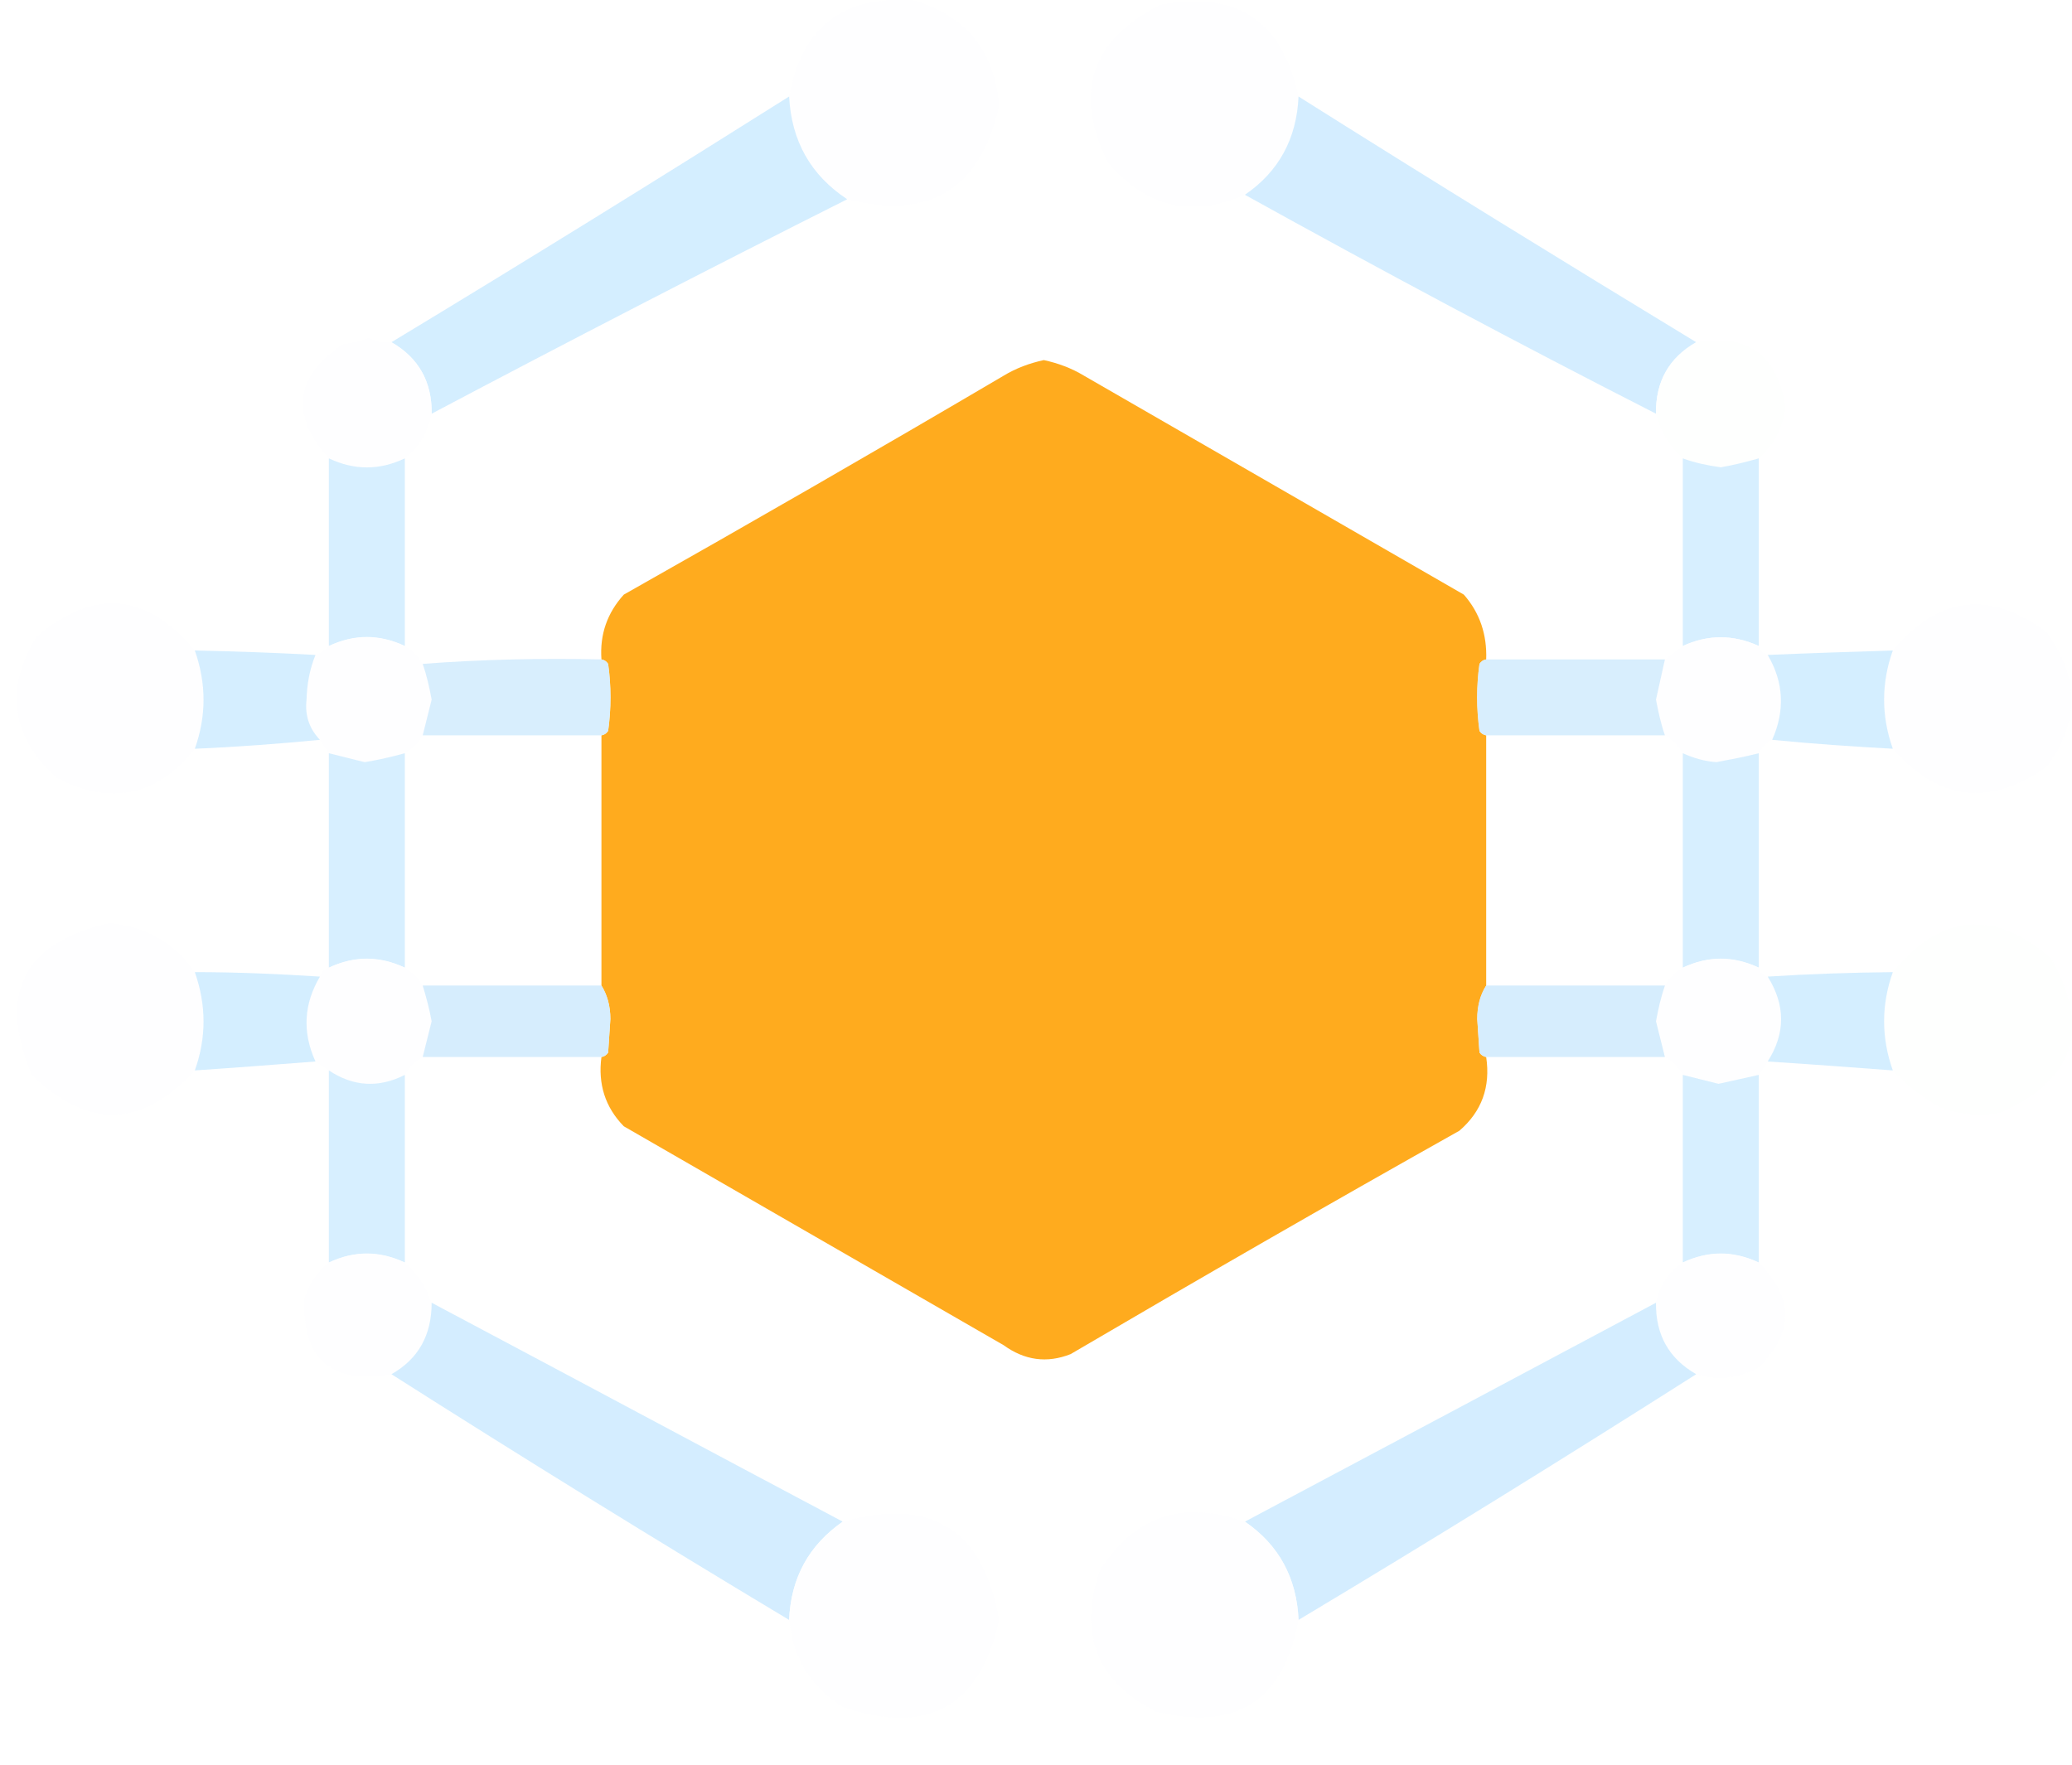
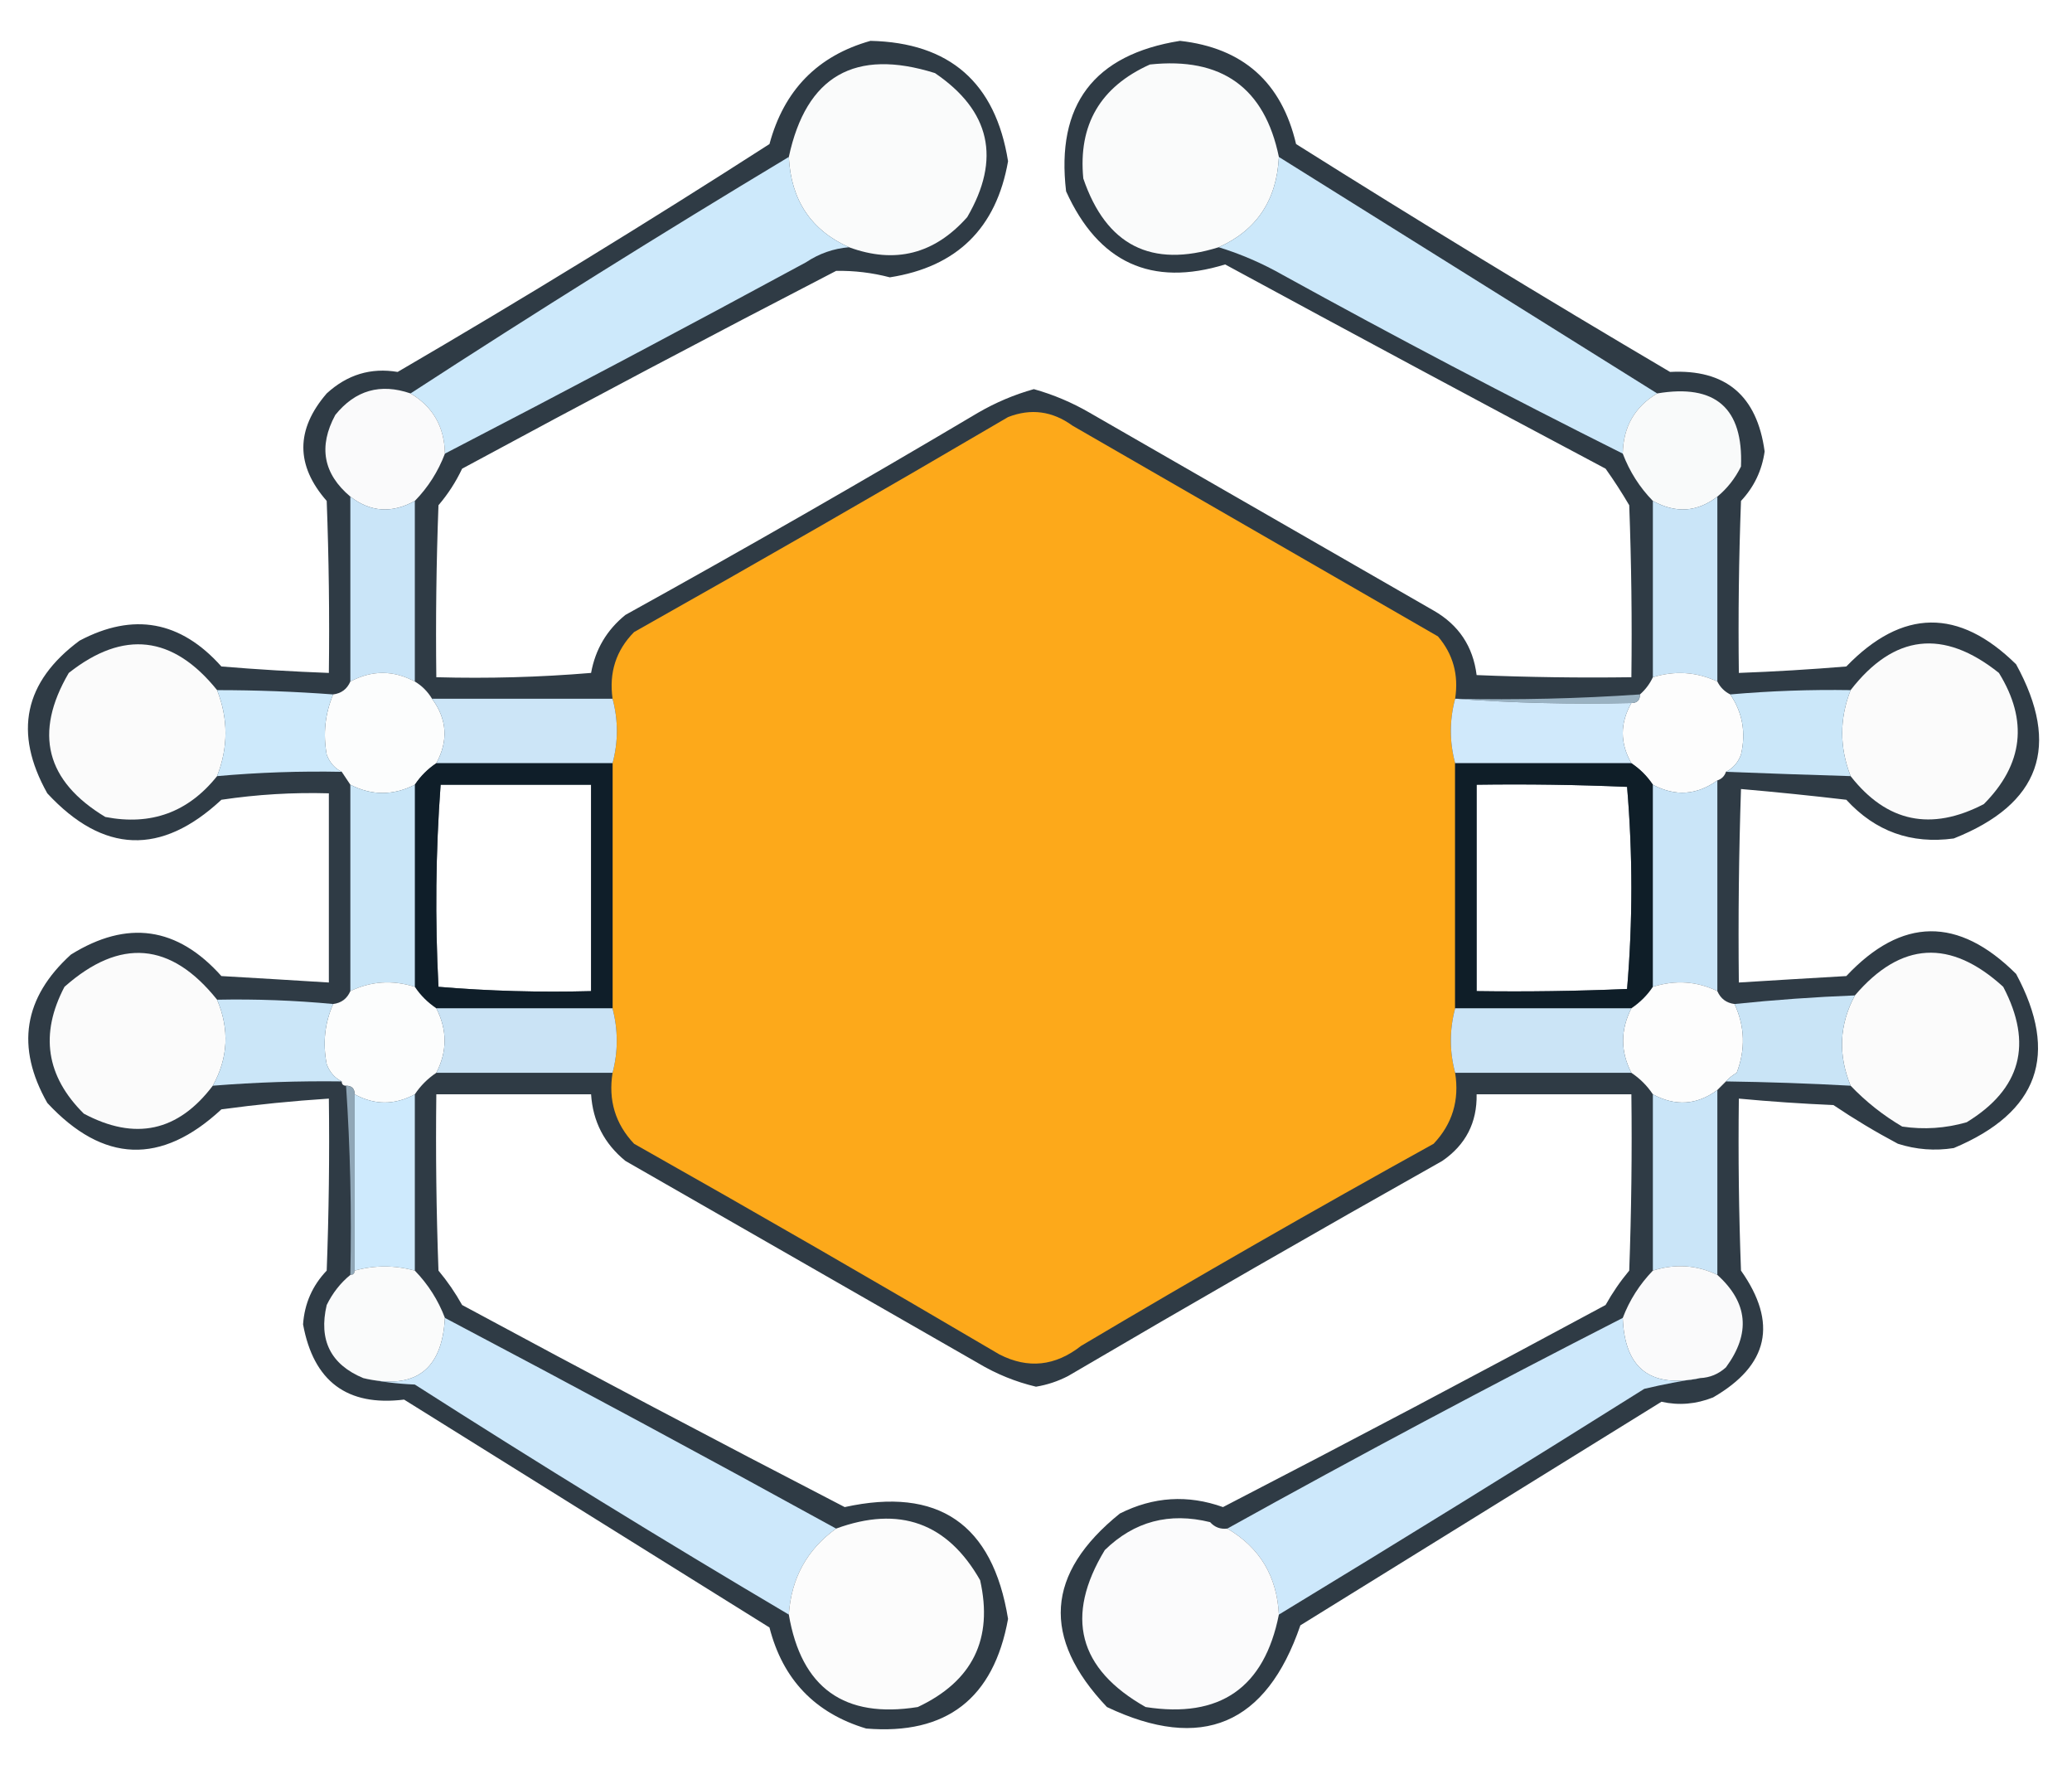
- <svg xmlns="http://www.w3.org/2000/svg" version="1.1" id="Ebene_1" x="0px" y="0px" viewBox="0 0 463.7 395" style="enable-background:new 0 0 463.7 395;" xml:space="preserve">
-   <style type="text/css">
- 	.st0{opacity:0.937;fill-rule:evenodd;clip-rule:evenodd;fill:#FEFEFF;enable-background:new    ;}
- 	.st1{opacity:0.916;fill-rule:evenodd;clip-rule:evenodd;fill:#D0ECFF;enable-background:new    ;}
- 	.st2{opacity:0.925;fill-rule:evenodd;clip-rule:evenodd;fill:#D0ECFF;enable-background:new    ;}
- 	.st3{opacity:0.922;fill-rule:evenodd;clip-rule:evenodd;fill:#FEFEFF;enable-background:new    ;}
- 	.st4{opacity:0.926;fill-rule:evenodd;clip-rule:evenodd;fill:#FEFFFE;enable-background:new    ;}
- 	.st5{opacity:0.982;fill-rule:evenodd;clip-rule:evenodd;fill:#FFAA1A;enable-background:new    ;}
- 	.st6{opacity:0.854;fill-rule:evenodd;clip-rule:evenodd;fill:#D0ECFF;enable-background:new    ;}
- 	.st7{opacity:0.933;fill-rule:evenodd;clip-rule:evenodd;fill:#FEFEFF;enable-background:new    ;}
- 	.st8{opacity:0.934;fill-rule:evenodd;clip-rule:evenodd;fill:#FEFEFF;enable-background:new    ;}
- 	.st9{opacity:0.967;fill-rule:evenodd;clip-rule:evenodd;fill:#FEFEFF;enable-background:new    ;}
- 	.st10{opacity:0.971;fill-rule:evenodd;clip-rule:evenodd;fill:#FEFEFF;enable-background:new    ;}
- 	.st11{opacity:0.902;fill-rule:evenodd;clip-rule:evenodd;fill:#D0ECFF;enable-background:new    ;}
- 	.st12{opacity:0.903;fill-rule:evenodd;clip-rule:evenodd;fill:#D0ECFF;enable-background:new    ;}
- 	.st13{opacity:0.86;fill-rule:evenodd;clip-rule:evenodd;fill:#D2EBFD;enable-background:new    ;}
- 	.st14{opacity:0.862;fill-rule:evenodd;clip-rule:evenodd;fill:#D2EBFD;enable-background:new    ;}
- 	.st15{opacity:0.855;fill-rule:evenodd;clip-rule:evenodd;fill:#D0ECFF;enable-background:new    ;}
- 	.st16{opacity:0.931;fill-rule:evenodd;clip-rule:evenodd;fill:#FEFEFF;enable-background:new    ;}
- 	.st17{opacity:0.935;fill-rule:evenodd;clip-rule:evenodd;fill:#FEFFFE;enable-background:new    ;}
- 	.st18{opacity:0.97;fill-rule:evenodd;clip-rule:evenodd;fill:#FEFEFF;enable-background:new    ;}
- 	.st19{opacity:0.972;fill-rule:evenodd;clip-rule:evenodd;fill:#FEFEFF;enable-background:new    ;}
- 	.st20{opacity:0.907;fill-rule:evenodd;clip-rule:evenodd;fill:#D0ECFF;enable-background:new    ;}
- 	.st21{opacity:0.909;fill-rule:evenodd;clip-rule:evenodd;fill:#D0ECFF;enable-background:new    ;}
- 	.st22{opacity:0.916;fill-rule:evenodd;clip-rule:evenodd;fill:#D2EBFD;enable-background:new    ;}
- 	.st23{opacity:0.917;fill-rule:evenodd;clip-rule:evenodd;fill:#D2EBFD;enable-background:new    ;}
- 	.st24{opacity:0.852;fill-rule:evenodd;clip-rule:evenodd;fill:#D0ECFF;enable-background:new    ;}
- 	.st25{opacity:0.853;fill-rule:evenodd;clip-rule:evenodd;fill:#D0ECFF;enable-background:new    ;}
- 	.st26{opacity:0.92;fill-rule:evenodd;clip-rule:evenodd;fill:#FEFEFF;enable-background:new    ;}
- 	.st27{opacity:0.922;fill-rule:evenodd;clip-rule:evenodd;fill:#D0ECFF;enable-background:new    ;}
- 	.st28{opacity:0.918;fill-rule:evenodd;clip-rule:evenodd;fill:#D0ECFF;enable-background:new    ;}
- 	.st29{opacity:0.94;fill-rule:evenodd;clip-rule:evenodd;fill:#FEFEFF;enable-background:new    ;}
- 	.st30{opacity:0.938;fill-rule:evenodd;clip-rule:evenodd;fill:#FEFEFF;enable-background:new    ;}
- </style>
+ <svg xmlns="http://www.w3.org/2000/svg" version="1.1" width="482px" height="416px" style="shape-rendering:geometricPrecision; text-rendering:geometricPrecision; image-rendering:optimizeQuality; fill-rule:evenodd; clip-rule:evenodd">
  <g>
-     <path class="st0" d="M189.6,44.6c-8.2-5.4-12.5-13.1-13-23c2.8-15.6,12.1-22.7,28-21.5c11.6,3.5,18,11.3,19,23.5   C219.5,42.3,208.1,49.3,189.6,44.6z" />
+     <path style="opacity:0.85" fill="#0a1924" d="M 202.5,9.5 C 220.922,9.92 231.589,19.253 234.5,37.5C 231.769,53.064 222.602,62.064 207,64.5C 202.862,63.419 198.695,62.919 194.5,63C 165.342,78.079 136.342,93.412 107.5,109C 106.04,112.089 104.207,114.922 102,117.5C 101.5,130.829 101.333,144.163 101.5,157.5C 113.518,157.832 125.518,157.499 137.5,156.5C 138.498,151.003 141.165,146.503 145.5,143C 173.091,127.733 200.424,112.066 227.5,96C 231.608,93.612 235.941,91.779 240.5,90.5C 245.059,91.779 249.392,93.612 253.5,96C 280.167,111.333 306.833,126.667 333.5,142C 339.333,145.334 342.667,150.334 343.5,157C 355.495,157.5 367.495,157.667 379.5,157.5C 379.667,144.163 379.5,130.829 379,117.5C 377.291,114.582 375.458,111.748 373.5,109C 343.92,93.294 314.42,77.46 285,61.5C 267.865,66.772 255.531,61.105 248,44.5C 245.623,24.374 254.457,12.707 274.5,9.5C 289.136,11.135 298.136,19.135 301.5,33.5C 330.26,51.6 359.26,69.267 388.5,86.5C 401.406,85.813 408.739,91.979 410.5,105C 409.868,109.43 408.035,113.263 405,116.5C 404.5,129.829 404.333,143.163 404.5,156.5C 412.841,156.19 421.174,155.69 429.5,155C 442.518,141.545 455.685,141.379 469,154.5C 479.438,173.521 474.605,187.021 454.5,195C 444.574,196.358 436.241,193.358 429.5,186C 421.295,185.037 413.129,184.204 405,183.5C 404.5,198.496 404.333,213.496 404.5,228.5C 412.827,227.981 421.16,227.481 429.5,227C 442.386,213.28 455.553,213.113 469,226.5C 479.062,245.226 474.229,258.726 454.5,267C 450.095,267.696 445.761,267.363 441.5,266C 436.302,263.238 431.302,260.238 426.5,257C 419.142,256.684 411.809,256.184 404.5,255.5C 404.333,268.837 404.5,282.171 405,295.5C 413.6,307.701 411.433,317.534 398.5,325C 394.522,326.573 390.522,326.906 386.5,326C 358.5,343.333 330.5,360.667 302.5,378C 294.569,401.133 279.569,407.466 257.5,397C 242.234,380.926 243.234,365.926 260.5,352C 268.305,348.071 276.305,347.571 284.5,350.5C 314.325,335.088 343.991,319.421 373.5,303.5C 375.086,300.659 376.92,297.993 379,295.5C 379.5,281.837 379.667,268.171 379.5,254.5C 367.5,254.5 355.5,254.5 343.5,254.5C 343.618,261.096 340.952,266.263 335.5,270C 306.337,286.414 277.337,303.081 248.5,320C 246.134,321.233 243.634,322.066 241,322.5C 236.228,321.365 231.728,319.532 227.5,317C 200.167,301.333 172.833,285.667 145.5,270C 140.579,265.991 137.912,260.825 137.5,254.5C 125.5,254.5 113.5,254.5 101.5,254.5C 101.333,268.171 101.5,281.837 102,295.5C 104.08,297.993 105.914,300.659 107.5,303.5C 137.009,319.421 166.675,335.088 196.5,350.5C 218.251,345.718 230.918,354.385 234.5,376.5C 231.144,395.034 220.144,403.534 201.5,402C 189.594,398.427 182.094,390.594 179,378.5C 150.667,360.833 122.333,343.167 94,325.5C 80.775,327.12 72.942,321.287 70.5,308C 70.84,303.156 72.673,298.99 76,295.5C 76.5,282.171 76.667,268.837 76.5,255.5C 68.138,256.039 59.805,256.872 51.5,258C 37.501,271 24.001,270.5 11,256.5C 3.634,243.516 5.467,232.016 16.5,222C 29.595,213.859 41.261,215.526 51.5,227C 59.84,227.481 68.173,227.981 76.5,228.5C 76.5,213.833 76.5,199.167 76.5,184.5C 68.12,184.262 59.786,184.762 51.5,186C 37.509,199.031 24.009,198.531 11,184.5C 3.094,170.399 5.594,158.566 18.5,149C 31.018,142.37 42.018,144.37 51.5,155C 59.826,155.69 68.159,156.19 76.5,156.5C 76.667,143.163 76.5,129.829 76,116.5C 68.757,108.24 68.757,99.906 76,91.5C 80.784,87.119 86.284,85.452 92.5,86.5C 121.706,69.465 150.539,51.798 179,33.5C 182.376,20.959 190.209,12.959 202.5,9.5 Z M 102.5,182.5 C 114.167,182.5 125.833,182.5 137.5,182.5C 137.5,198.5 137.5,214.5 137.5,230.5C 125.586,230.821 113.753,230.488 102,229.5C 101.183,213.759 101.35,198.092 102.5,182.5 Z M 343.5,182.5 C 355.171,182.333 366.838,182.5 378.5,183C 379.159,190.757 379.492,198.591 379.5,206.5C 379.492,214.409 379.159,222.243 378.5,230C 366.838,230.5 355.171,230.667 343.5,230.5C 343.5,214.5 343.5,198.5 343.5,182.5 Z" />
  </g>
  <g>
-     <path class="st0" d="M290.6,21.6c-0.4,9.4-4.4,16.7-12,22c-11.8,5.2-22,2.8-30.5-7c-8-15.6-4.1-27.5,11.5-35.5   C276.7-2.2,287,4.6,290.6,21.6z" />
+     <path style="opacity:1" fill="#fafbfb" d="M 197.5,57.5 C 188.657,53.529 183.99,46.529 183.5,36.5C 187.546,17.662 198.88,11.162 217.5,17C 230.399,25.777 232.899,36.943 225,50.5C 217.376,59.1 208.209,61.433 197.5,57.5 Z" />
  </g>
  <g>
-     <path class="st1" d="M176.6,21.6c0.5,9.9,4.8,17.6,13,23c-31.2,15.7-62.2,31.7-93,48c0.1-7.1-2.9-12.5-9-16   C117.4,58.6,147.1,40.2,176.6,21.6z" />
+     <path style="opacity:1" fill="#fafbfb" d="M 297.5,36.5 C 297.008,46.535 292.341,53.535 283.5,57.5C 267.822,62.411 257.322,57.078 252,41.5C 250.795,29.019 255.961,20.186 267.5,15C 284.186,13.222 294.186,20.388 297.5,36.5 Z" />
  </g>
  <g>
-     <path class="st2" d="M290.6,21.6c29.5,18.6,59.2,36.9,89,55c-6.1,3.5-9.1,8.8-9,16c-31-15.8-61.7-32.2-92-49   C286.2,38.4,290.2,31,290.6,21.6z" />
+     <path style="opacity:1" fill="#cde9fb" d="M 183.5,36.5 C 183.99,46.529 188.657,53.529 197.5,57.5C 193.895,57.799 190.561,58.965 187.5,61C 159.631,76.101 131.631,90.934 103.5,105.5C 103.395,99.282 100.728,94.615 95.5,91.5C 124.461,72.68 153.794,54.347 183.5,36.5 Z" />
  </g>
  <g>
-     <path class="st3" d="M87.6,76.6c6.1,3.5,9.1,8.9,9,16c-0.8,4.1-2.8,7.5-6,10c-5.7,2.7-11.3,2.7-17,0c-8.7-9.6-7.7-18.1,3-25.5   c2.1-0.3,4.1-0.8,6-1.5C84.1,76.4,85.8,76.8,87.6,76.6z" />
+     <path style="opacity:1" fill="#cce8fa" d="M 297.5,36.5 C 326.869,54.847 356.203,73.181 385.5,91.5C 380.263,94.635 377.596,99.302 377.5,105.5C 350.905,92.202 324.571,78.369 298.5,64C 293.701,61.265 288.701,59.098 283.5,57.5C 292.341,53.535 297.008,46.535 297.5,36.5 Z" />
  </g>
  <g>
-     <path class="st4" d="M393.6,102.6c-2.8,0.8-5.6,1.5-8.5,2c-2.9-0.4-5.8-1-8.5-2c-3-2.7-5-6-6-10c-0.1-7.2,2.9-12.5,9-16   c11.5-2,18.2,2.8,20,14.5C399,95.8,397,99.6,393.6,102.6z" />
+     <path style="opacity:1" fill="#fafafb" d="M 95.5,91.5 C 100.728,94.615 103.395,99.282 103.5,105.5C 101.916,109.675 99.582,113.341 96.5,116.5C 91.172,119.447 86.172,119.113 81.5,115.5C 75.191,110.188 74.025,103.854 78,96.5C 82.653,90.751 88.486,89.084 95.5,91.5 Z" />
  </g>
  <g>
-     <path class="st5" d="M332.6,147.6c-0.6,0.1-1.1,0.4-1.5,1c-0.7,5-0.7,10,0,15c0.4,0.6,0.9,0.9,1.5,1c0,18.7,0,37.3,0,56   c-1.3,2.1-2,4.6-2,7.5c0.2,2.5,0.3,5,0.5,7.5c0.4,0.6,0.9,0.9,1.5,1c1,6.7-1,12.2-6,16.5c-29.2,16.4-58.2,33.1-87,50   c-5.3,2.1-10.3,1.4-15-2c-28.3-16.3-56.7-32.7-85-49c-4.2-4.3-5.8-9.5-5-15.5c0.6-0.1,1.1-0.4,1.5-1c0.2-2.5,0.3-5,0.5-7.5   c0-2.9-0.7-5.4-2-7.5c0-18.7,0-37.3,0-56c0.6-0.1,1.1-0.4,1.5-1c0.7-5,0.7-10,0-15c-0.4-0.6-0.9-0.9-1.5-1   c-0.4-5.6,1.3-10.4,5-14.5c28.5-16.1,56.8-32.4,85-49c2.8-1.7,5.8-2.8,9-3.5c3.2,0.7,6.2,1.8,9,3.5c28.3,16.3,56.7,32.7,85,49   C331.2,137.2,332.8,142.1,332.6,147.6z" />
+     <path style="opacity:1" fill="#f9fafa" d="M 399.5,115.5 C 394.828,119.113 389.828,119.447 384.5,116.5C 381.418,113.341 379.084,109.675 377.5,105.5C 377.596,99.302 380.263,94.635 385.5,91.5C 399.052,89.224 405.552,94.891 405,108.5C 403.629,111.266 401.796,113.599 399.5,115.5 Z" />
  </g>
  <g>
-     <path class="st6" d="M73.6,102.6c5.7,2.7,11.3,2.7,17,0c0,14,0,28,0,42c-5.7-2.7-11.3-2.7-17,0C73.6,130.6,73.6,116.6,73.6,102.6z" />
+     <path style="opacity:1" fill="#fda91a" d="M 338.5,162.5 C 337.167,167.5 337.167,172.5 338.5,177.5C 338.5,196.5 338.5,215.5 338.5,234.5C 337.167,239.5 337.167,244.5 338.5,249.5C 339.524,255.883 337.857,261.383 333.5,266C 305.909,281.267 278.576,296.934 251.5,313C 245.479,317.732 239.145,318.399 232.5,315C 204.33,298.414 175.997,282.081 147.5,266C 143.143,261.383 141.476,255.883 142.5,249.5C 143.8,244.6 143.8,239.6 142.5,234.5C 142.5,215.5 142.5,196.5 142.5,177.5C 143.833,172.5 143.833,167.5 142.5,162.5C 141.641,156.412 143.307,151.245 147.5,147C 176.663,130.586 205.663,113.919 234.5,97C 239.807,94.925 244.807,95.591 249.5,99C 277.833,115.333 306.167,131.667 334.5,148C 338.028,152.128 339.362,156.961 338.5,162.5 Z" />
  </g>
  <g>
-     <path class="st6" d="M376.6,102.6c2.7,1,5.6,1.6,8.5,2c2.9-0.5,5.7-1.2,8.5-2c0,14,0,28,0,42c-5.7-2.6-11.4-2.6-17,0   C376.6,130.6,376.6,116.6,376.6,102.6z" />
+     <path style="opacity:1" fill="#cae5f8" d="M 81.5,115.5 C 86.172,119.113 91.172,119.447 96.5,116.5C 96.5,130.5 96.5,144.5 96.5,158.5C 91.5,155.833 86.5,155.833 81.5,158.5C 81.5,144.167 81.5,129.833 81.5,115.5 Z" />
  </g>
  <g>
-     <path class="st7" d="M43.6,145.6c2.6,7.3,2.6,14.7,0,22c-8.4,10.6-18.7,12.8-31,6.5c-10.1-9.3-11.6-19.8-4.5-31.5   C20.9,131.6,32.8,132.6,43.6,145.6z" />
+     <path style="opacity:1" fill="#cae5f8" d="M 399.5,115.5 C 399.5,129.833 399.5,144.167 399.5,158.5C 394.672,156.252 389.672,155.918 384.5,157.5C 384.5,143.833 384.5,130.167 384.5,116.5C 389.828,119.447 394.828,119.113 399.5,115.5 Z" />
  </g>
  <g>
-     <path class="st8" d="M423.6,167.6c-2.6-7.3-2.6-14.7,0-22c10.3-12.3,21.8-13.6,34.5-4c7.3,10.1,7.3,20.1,0,30   C445.3,180.6,433.8,179.3,423.6,167.6z" />
+     <path style="opacity:1" fill="#fbfbfb" d="M 50.5,160.5 C 53.112,167.135 53.112,173.801 50.5,180.5C 43.801,188.901 35.135,192.068 24.5,190C 10.649,181.64 7.816,170.474 16,156.5C 28.744,146.447 40.244,147.78 50.5,160.5 Z" />
  </g>
  <g>
-     <path class="st9" d="M90.6,144.6c1.7,1,3,2.4,4,4c0.9,2.6,1.5,5.3,2,8c-0.7,2.7-1.3,5.3-2,8c-1,1.7-2.3,3-4,4c-2.9,0.8-5.9,1.5-9,2   c-2.7-0.7-5.3-1.3-8-2c-0.7-1-1.3-2-2-3c-2.4-2.5-3.4-5.5-3-9c0.1-3.5,0.7-6.8,2-10c1.2-0.4,2.2-1.1,3-2   C79.2,142,84.9,142,90.6,144.6z" />
+     <path style="opacity:1" fill="#fbfbfb" d="M 430.5,180.5 C 427.888,173.801 427.888,167.135 430.5,160.5C 440.573,147.51 452.073,146.177 465,156.5C 471.841,167.577 470.674,177.744 461.5,187C 449.224,193.39 438.89,191.224 430.5,180.5 Z" />
  </g>
  <g>
-     <path class="st10" d="M393.6,144.6c0.3,1,1,1.7,2,2c3.6,6.1,3.9,12.5,1,19c-1.3,0.7-2.3,1.7-3,3c-3.1,0.8-6.3,1.4-9.5,2   c-2.6-0.2-5.1-0.9-7.5-2c-1-1.7-2.3-3-4-4c-0.9-2.6-1.5-5.3-2-8c0.7-3,1.3-6,2-9c1.3-1,2.7-2,4-3C382.2,142,387.9,142,393.6,144.6z   " />
+     <path style="opacity:1" fill="#fcfdfd" d="M 96.5,158.5 C 98.139,159.473 99.473,160.806 100.5,162.5C 104.012,167.254 104.345,172.254 101.5,177.5C 99.5,178.833 97.833,180.5 96.5,182.5C 91.487,185.06 86.487,185.06 81.5,182.5C 80.833,181.5 80.167,180.5 79.5,179.5C 77.856,178.684 76.69,177.35 76,175.5C 75.118,170.647 75.618,165.981 77.5,161.5C 79.404,161.262 80.738,160.262 81.5,158.5C 86.5,155.833 91.5,155.833 96.5,158.5 Z" />
  </g>
  <g>
-     <path class="st11" d="M43.6,145.6c9,0.2,18,0.5,27,1c-1.3,3.2-1.9,6.5-2,10c-0.4,3.5,0.6,6.5,3,9c-9.3,0.9-18.6,1.6-28,2   C46.2,160.3,46.2,153,43.6,145.6z" />
+     <path style="opacity:1" fill="#fdfdfd" d="M 399.5,158.5 C 400.167,159.833 401.167,160.833 402.5,161.5C 405.361,165.702 406.194,170.369 405,175.5C 404.31,177.35 403.144,178.684 401.5,179.5C 401.167,180.5 400.5,181.167 399.5,181.5C 394.71,184.946 389.71,185.279 384.5,182.5C 383.167,180.5 381.5,178.833 379.5,177.5C 376.833,172.833 376.833,168.167 379.5,163.5C 380.833,163.5 381.5,162.833 381.5,161.5C 382.789,160.363 383.789,159.03 384.5,157.5C 389.672,155.918 394.672,156.252 399.5,158.5 Z" />
  </g>
  <g>
-     <path class="st12" d="M423.6,145.6c-2.6,7.3-2.6,14.7,0,22c-9-0.5-18-1.1-27-2c2.9-6.5,2.6-12.9-1-19   C404.9,146.2,414.2,145.9,423.6,145.6z" />
+     <path style="opacity:1" fill="#cde9fb" d="M 50.5,160.5 C 59.515,160.501 68.515,160.834 77.5,161.5C 75.618,165.981 75.118,170.647 76,175.5C 76.69,177.35 77.856,178.684 79.5,179.5C 69.806,179.307 60.139,179.64 50.5,180.5C 53.112,173.801 53.112,167.135 50.5,160.5 Z" />
  </g>
  <g>
-     <path class="st13" d="M134.6,147.6c0.6,0.1,1.1,0.4,1.5,1c0.7,5,0.7,10,0,15c-0.4,0.6-0.9,0.9-1.5,1c-13.3,0-26.7,0-40,0   c0.7-2.7,1.3-5.3,2-8c-0.5-2.7-1.1-5.4-2-8C107.7,147.6,121,147.3,134.6,147.6z" />
+     <path style="opacity:1" fill="#cbe7f9" d="M 430.5,160.5 C 427.888,167.135 427.888,173.801 430.5,180.5C 420.831,180.211 411.165,179.878 401.5,179.5C 403.144,178.684 404.31,177.35 405,175.5C 406.194,170.369 405.361,165.702 402.5,161.5C 411.809,160.683 421.143,160.35 430.5,160.5 Z" />
  </g>
  <g>
-     <path class="st14" d="M332.6,147.6c13.3,0,26.7,0,40,0c-0.7,3-1.3,6-2,9c0.5,2.7,1.1,5.4,2,8c-13.3,0-26.7,0-40,0   c-0.6-0.1-1.1-0.4-1.5-1c-0.7-5-0.7-10,0-15C331.4,148.1,331.9,147.7,332.6,147.6z" />
+     <path style="opacity:1" fill="#9ab2c2" d="M 381.5,161.5 C 381.5,162.833 380.833,163.5 379.5,163.5C 365.656,163.829 351.99,163.496 338.5,162.5C 352.912,162.816 367.245,162.482 381.5,161.5 Z" />
  </g>
  <g>
-     <path class="st15" d="M73.6,168.6c2.7,0.7,5.3,1.3,8,2c3.1-0.5,6.1-1.2,9-2c0,16,0,32,0,48c-5.7-2.7-11.3-2.7-17,0   C73.6,200.6,73.6,184.6,73.6,168.6z" />
+     <path style="opacity:1" fill="#cce5f7" d="M 100.5,162.5 C 114.5,162.5 128.5,162.5 142.5,162.5C 143.833,167.5 143.833,172.5 142.5,177.5C 128.833,177.5 115.167,177.5 101.5,177.5C 104.345,172.254 104.012,167.254 100.5,162.5 Z" />
  </g>
  <g>
-     <path class="st15" d="M376.6,168.6c2.4,1.1,4.9,1.8,7.5,2c3.2-0.6,6.4-1.2,9.5-2c0,16,0,32,0,48c-5.7-2.7-11.3-2.7-17,0   C376.6,200.6,376.6,184.6,376.6,168.6z" />
+     <path style="opacity:1" fill="#d0e9fb" d="M 338.5,162.5 C 351.99,163.496 365.656,163.829 379.5,163.5C 376.833,168.167 376.833,172.833 379.5,177.5C 365.833,177.5 352.167,177.5 338.5,177.5C 337.167,172.5 337.167,167.5 338.5,162.5 Z" />
  </g>
  <g>
-     <path class="st16" d="M43.6,217.6c2.6,7.3,2.6,14.7,0,22c-11.8,12.9-23.9,13.2-36.5,1c-7.7-18.3-1.8-29.7,17.5-34   C32.6,207.4,39,211,43.6,217.6z" />
+     <path style="opacity:0.81" fill="#071722" d="M 101.5,177.5 C 115.167,177.5 128.833,177.5 142.5,177.5C 142.5,196.5 142.5,215.5 142.5,234.5C 128.833,234.5 115.167,234.5 101.5,234.5C 99.451,233.118 97.785,231.452 96.5,229.5C 96.5,213.833 96.5,198.167 96.5,182.5C 97.833,180.5 99.5,178.833 101.5,177.5 Z M 102.5,182.5 C 101.35,198.092 101.183,213.759 102,229.5C 113.753,230.488 125.586,230.821 137.5,230.5C 137.5,214.5 137.5,198.5 137.5,182.5C 125.833,182.5 114.167,182.5 102.5,182.5 Z" />
  </g>
  <g>
-     <path class="st17" d="M423.6,239.6c-2.6-7.3-2.6-14.7,0-22c10.8-13.2,22.7-14.2,35.5-3c8.9,15.8,5,27.3-11.5,34.5   c-4.4,0.7-8.7,0.4-13-1C430.4,245.9,426.8,243,423.6,239.6z" />
+     <path style="opacity:0.808" fill="#071722" d="M 338.5,177.5 C 352.167,177.5 365.833,177.5 379.5,177.5C 381.5,178.833 383.167,180.5 384.5,182.5C 384.5,198.167 384.5,213.833 384.5,229.5C 383.215,231.452 381.549,233.118 379.5,234.5C 365.833,234.5 352.167,234.5 338.5,234.5C 338.5,215.5 338.5,196.5 338.5,177.5 Z M 343.5,182.5 C 343.5,198.5 343.5,214.5 343.5,230.5C 355.171,230.667 366.838,230.5 378.5,230C 379.159,222.243 379.492,214.409 379.5,206.5C 379.492,198.591 379.159,190.757 378.5,183C 366.838,182.5 355.171,182.333 343.5,182.5 Z" />
  </g>
  <g>
-     <path class="st18" d="M90.6,216.6c1.7,1,3,2.4,4,4c0.9,2.6,1.5,5.3,2,8c-0.7,2.7-1.3,5.3-2,8c-1.7,1-3,2.3-4,4   c-5.9,3-11.6,2.6-17-1c-1-0.7-2-1.3-3-2c-3-6.6-2.6-12.9,1-19c0.3-1,1-1.7,2-2C79.2,214,84.9,214,90.6,216.6z" />
+     <path style="opacity:1" fill="#cae6f8" d="M 81.5,182.5 C 86.487,185.06 91.487,185.06 96.5,182.5C 96.5,198.167 96.5,213.833 96.5,229.5C 91.263,227.857 86.263,228.19 81.5,230.5C 81.5,214.5 81.5,198.5 81.5,182.5 Z" />
  </g>
  <g>
-     <path class="st19" d="M393.6,216.6c0.3,1,1,1.7,2,2c4,6.4,4,12.7,0,19c-0.7,1-1.3,2-2,3c-3,0.7-6,1.3-9,2c-2.7-0.7-5.3-1.3-8-2   c-1-1.7-2.3-3-4-4c-0.7-2.7-1.3-5.3-2-8c0.5-2.7,1.1-5.4,2-8c1-1.7,2.3-3,4-4C382.2,214,387.9,214,393.6,216.6z" />
+     <path style="opacity:1" fill="#cae5f8" d="M 399.5,181.5 C 399.5,197.833 399.5,214.167 399.5,230.5C 394.737,228.19 389.737,227.857 384.5,229.5C 384.5,213.833 384.5,198.167 384.5,182.5C 389.71,185.279 394.71,184.946 399.5,181.5 Z" />
  </g>
  <g>
-     <path class="st20" d="M43.6,217.6c9.3,0,18.7,0.4,28,1c-3.6,6.1-4,12.4-1,19c-9,0.7-18,1.4-27,2C46.2,232.3,46.2,225,43.6,217.6z" />
+     <path style="opacity:1" fill="#fbfbfb" d="M 50.5,232.5 C 53.417,239.387 53.084,246.054 49.5,252.5C 41.418,263.18 31.418,265.347 19.5,259C 10.732,250.314 9.232,240.48 15,229.5C 27.922,218.066 39.756,219.066 50.5,232.5 Z" />
  </g>
  <g>
-     <path class="st21" d="M423.6,217.6c-2.6,7.3-2.6,14.7,0,22c-9.3-0.7-18.7-1.4-28-2c4-6.3,4-12.6,0-19   C404.9,218,414.2,217.7,423.6,217.6z" />
+     <path style="opacity:1" fill="#fbfbfb" d="M 430.5,252.5 C 427.526,245.249 427.86,238.249 431.5,231.5C 442.208,218.962 453.708,218.295 466,229.5C 472.97,242.781 470.137,253.281 457.5,261C 452.572,262.418 447.572,262.751 442.5,262C 438.05,259.381 434.05,256.214 430.5,252.5 Z" />
  </g>
  <g>
-     <path class="st22" d="M94.6,220.6c13.3,0,26.7,0,40,0c1.3,2.1,2,4.6,2,7.5c-0.2,2.5-0.3,5-0.5,7.5c-0.4,0.6-0.9,0.9-1.5,1   c-13.3,0-26.7,0-40,0c0.7-2.7,1.3-5.3,2-8C96.1,225.9,95.4,223.2,94.6,220.6z" />
+     <path style="opacity:1" fill="#fcfdfd" d="M 96.5,229.5 C 97.785,231.452 99.451,233.118 101.5,234.5C 104.065,239.531 104.065,244.531 101.5,249.5C 99.5,250.833 97.833,252.5 96.5,254.5C 91.813,257.041 87.146,257.041 82.5,254.5C 82.5,253.167 81.833,252.5 80.5,252.5C 79.833,252.5 79.5,252.167 79.5,251.5C 77.856,250.684 76.69,249.35 76,247.5C 75.037,242.58 75.537,237.913 77.5,233.5C 79.404,233.262 80.738,232.262 81.5,230.5C 86.263,228.19 91.263,227.857 96.5,229.5 Z" />
  </g>
  <g>
-     <path class="st23" d="M332.6,220.6c13.3,0,26.7,0,40,0c-0.9,2.6-1.5,5.3-2,8c0.7,2.7,1.3,5.3,2,8c-13.3,0-26.7,0-40,0   c-0.6-0.1-1.1-0.4-1.5-1c-0.2-2.5-0.3-5-0.5-7.5C330.6,225.2,331.2,222.7,332.6,220.6z" />
+     <path style="opacity:1" fill="#fdfdfd" d="M 399.5,230.5 C 400.262,232.262 401.596,233.262 403.5,233.5C 405.913,238.736 406.08,244.069 404,249.5C 403.005,250.066 402.172,250.733 401.5,251.5C 400.833,252.167 400.167,252.833 399.5,253.5C 394.746,257.012 389.746,257.345 384.5,254.5C 383.167,252.5 381.5,250.833 379.5,249.5C 376.935,244.531 376.935,239.531 379.5,234.5C 381.549,233.118 383.215,231.452 384.5,229.5C 389.737,227.857 394.737,228.19 399.5,230.5 Z" />
  </g>
  <g>
-     <path class="st24" d="M73.6,239.6c5.4,3.6,11.1,4,17,1c0,14,0,28,0,42c-5.7-2.7-11.3-2.7-17,0C73.6,268.3,73.6,254,73.6,239.6z" />
+     <path style="opacity:1" fill="#cbe6f8" d="M 50.5,232.5 C 59.528,232.32 68.528,232.653 77.5,233.5C 75.537,237.913 75.037,242.58 76,247.5C 76.69,249.35 77.856,250.684 79.5,251.5C 69.479,251.371 59.479,251.704 49.5,252.5C 53.084,246.054 53.417,239.387 50.5,232.5 Z" />
  </g>
  <g>
-     <path class="st25" d="M376.6,240.6c2.7,0.7,5.3,1.3,8,2c3-0.7,6-1.3,9-2c0,14,0,28,0,42c-5.7-2.7-11.3-2.7-17,0   C376.6,268.6,376.6,254.6,376.6,240.6z" />
+     <path style="opacity:1" fill="#c9e4f6" d="M 431.5,231.5 C 427.86,238.249 427.526,245.249 430.5,252.5C 420.842,251.971 411.175,251.638 401.5,251.5C 402.172,250.733 403.005,250.066 404,249.5C 406.08,244.069 405.913,238.736 403.5,233.5C 412.81,232.533 422.143,231.866 431.5,231.5 Z" />
  </g>
  <g>
-     <path class="st26" d="M90.6,282.6c2.8,2.5,4.8,5.5,6,9c0.1,7.2-2.9,12.6-9,16c-13.5,2.3-20-3.3-19.5-17c1.1-3.2,2.9-5.9,5.5-8   C79.2,280,84.9,280,90.6,282.6z" />
+     <path style="opacity:1" fill="#cae3f5" d="M 101.5,234.5 C 115.167,234.5 128.833,234.5 142.5,234.5C 143.8,239.6 143.8,244.6 142.5,249.5C 128.833,249.5 115.167,249.5 101.5,249.5C 104.065,244.531 104.065,239.531 101.5,234.5 Z" />
  </g>
  <g>
-     <path class="st3" d="M393.6,282.6c7.9,7.8,7.9,15.7,0,23.5c-4.5,2.5-9.1,3-14,1.5c-6.1-3.5-9.1-8.8-9-16c0.8-3.9,2.8-6.9,6-9   C382.2,280,387.9,280,393.6,282.6z" />
+     <path style="opacity:1" fill="#cbe4f6" d="M 338.5,234.5 C 352.167,234.5 365.833,234.5 379.5,234.5C 376.935,239.531 376.935,244.531 379.5,249.5C 365.833,249.5 352.167,249.5 338.5,249.5C 337.167,244.5 337.167,239.5 338.5,234.5 Z" />
  </g>
  <g>
-     <path class="st27" d="M96.6,291.6c30.7,16.3,61.3,32.7,92,49c-7.6,5.3-11.6,12.6-12,22c-30-18-59.6-36.3-89-55   C93.6,304.2,96.6,298.9,96.6,291.6z" />
+     <path style="opacity:1" fill="#90a7b7" d="M 80.5,252.5 C 81.833,252.5 82.5,253.167 82.5,254.5C 82.5,268.167 82.5,281.833 82.5,295.5C 82.5,296.167 82.167,296.5 81.5,296.5C 81.816,281.755 81.483,267.088 80.5,252.5 Z" />
  </g>
  <g>
-     <path class="st28" d="M370.6,291.6c-0.1,7.2,2.9,12.5,9,16c-29.4,18.7-59.1,37.1-89,55c-0.4-9.4-4.4-16.8-12-22   C309.2,324.3,339.9,308,370.6,291.6z" />
+     <path style="opacity:1" fill="#ceeafd" d="M 82.5,254.5 C 87.146,257.041 91.813,257.041 96.5,254.5C 96.5,268.167 96.5,281.833 96.5,295.5C 91.802,294.222 87.135,294.222 82.5,295.5C 82.5,281.833 82.5,268.167 82.5,254.5 Z" />
  </g>
  <g>
-     <path class="st29" d="M176.6,362.6c0.4-9.4,4.4-16.7,12-22c19.9-5.6,31.5,1.8,35,22c-4.3,19.5-16,26-35,19.5   C181.4,377.6,177.4,371.1,176.6,362.6z" />
+     <path style="opacity:1" fill="#cae5f8" d="M 399.5,253.5 C 399.5,267.833 399.5,282.167 399.5,296.5C 394.737,294.19 389.737,293.857 384.5,295.5C 384.5,281.833 384.5,268.167 384.5,254.5C 389.746,257.345 394.746,257.012 399.5,253.5 Z" />
  </g>
  <g>
-     <path class="st30" d="M278.6,340.6c7.6,5.2,11.6,12.6,12,22c-3.3,18.1-13.9,25-32,20.5c-13.2-6.8-17.3-17.3-12.5-31.5   C253.8,339.3,264.7,335.7,278.6,340.6z" />
+     <path style="opacity:1" fill="#fafbfb" d="M 96.5,295.5 C 99.601,298.708 101.934,302.375 103.5,306.5C 102.848,318.673 96.515,323.34 84.5,320.5C 76.915,317.331 74.082,311.665 76,303.5C 77.382,300.695 79.216,298.361 81.5,296.5C 82.167,296.5 82.5,296.167 82.5,295.5C 87.135,294.222 91.802,294.222 96.5,295.5 Z" />
+   </g>
+   <g>
+     <path style="opacity:1" fill="#fafafb" d="M 399.5,296.5 C 406.64,302.941 407.307,310.107 401.5,318C 399.783,319.559 397.783,320.392 395.5,320.5C 383.909,322.901 377.909,318.234 377.5,306.5C 379.058,302.395 381.391,298.729 384.5,295.5C 389.737,293.857 394.737,294.19 399.5,296.5 Z" />
+   </g>
+   <g>
+     <path style="opacity:1" fill="#cde8fb" d="M 103.5,306.5 C 134.027,322.595 164.361,338.928 194.5,355.5C 187.73,360.367 184.063,367.034 183.5,375.5C 154.221,358.19 125.221,340.357 96.5,322C 92.312,321.824 88.312,321.324 84.5,320.5C 96.515,323.34 102.848,318.673 103.5,306.5 Z" />
+   </g>
+   <g>
+     <path style="opacity:1" fill="#cde8fb" d="M 377.5,306.5 C 377.909,318.234 383.909,322.901 395.5,320.5C 391.239,321.126 386.906,321.959 382.5,323C 354.282,340.725 325.948,358.225 297.5,375.5C 297.051,366.586 293.051,359.92 285.5,355.5C 315.815,338.674 346.481,322.34 377.5,306.5 Z" />
+   </g>
+   <g>
+     <path style="opacity:1" fill="#fcfcfc" d="M 183.5,375.5 C 184.063,367.034 187.73,360.367 194.5,355.5C 209.216,350.124 220.382,354.124 228,367.5C 231.083,381.168 226.25,391.001 213.5,397C 196.4,399.732 186.4,392.566 183.5,375.5 Z" />
+   </g>
+   <g>
+     <path style="opacity:1" fill="#fbfbfc" d="M 285.5,355.5 C 293.051,359.92 297.051,366.586 297.5,375.5C 294.118,392.534 283.785,399.701 266.5,397C 250.817,388.125 247.651,375.958 257,360.5C 263.846,353.823 272.012,351.657 281.5,354C 282.563,355.188 283.897,355.688 285.5,355.5 Z" />
  </g>
</svg>
